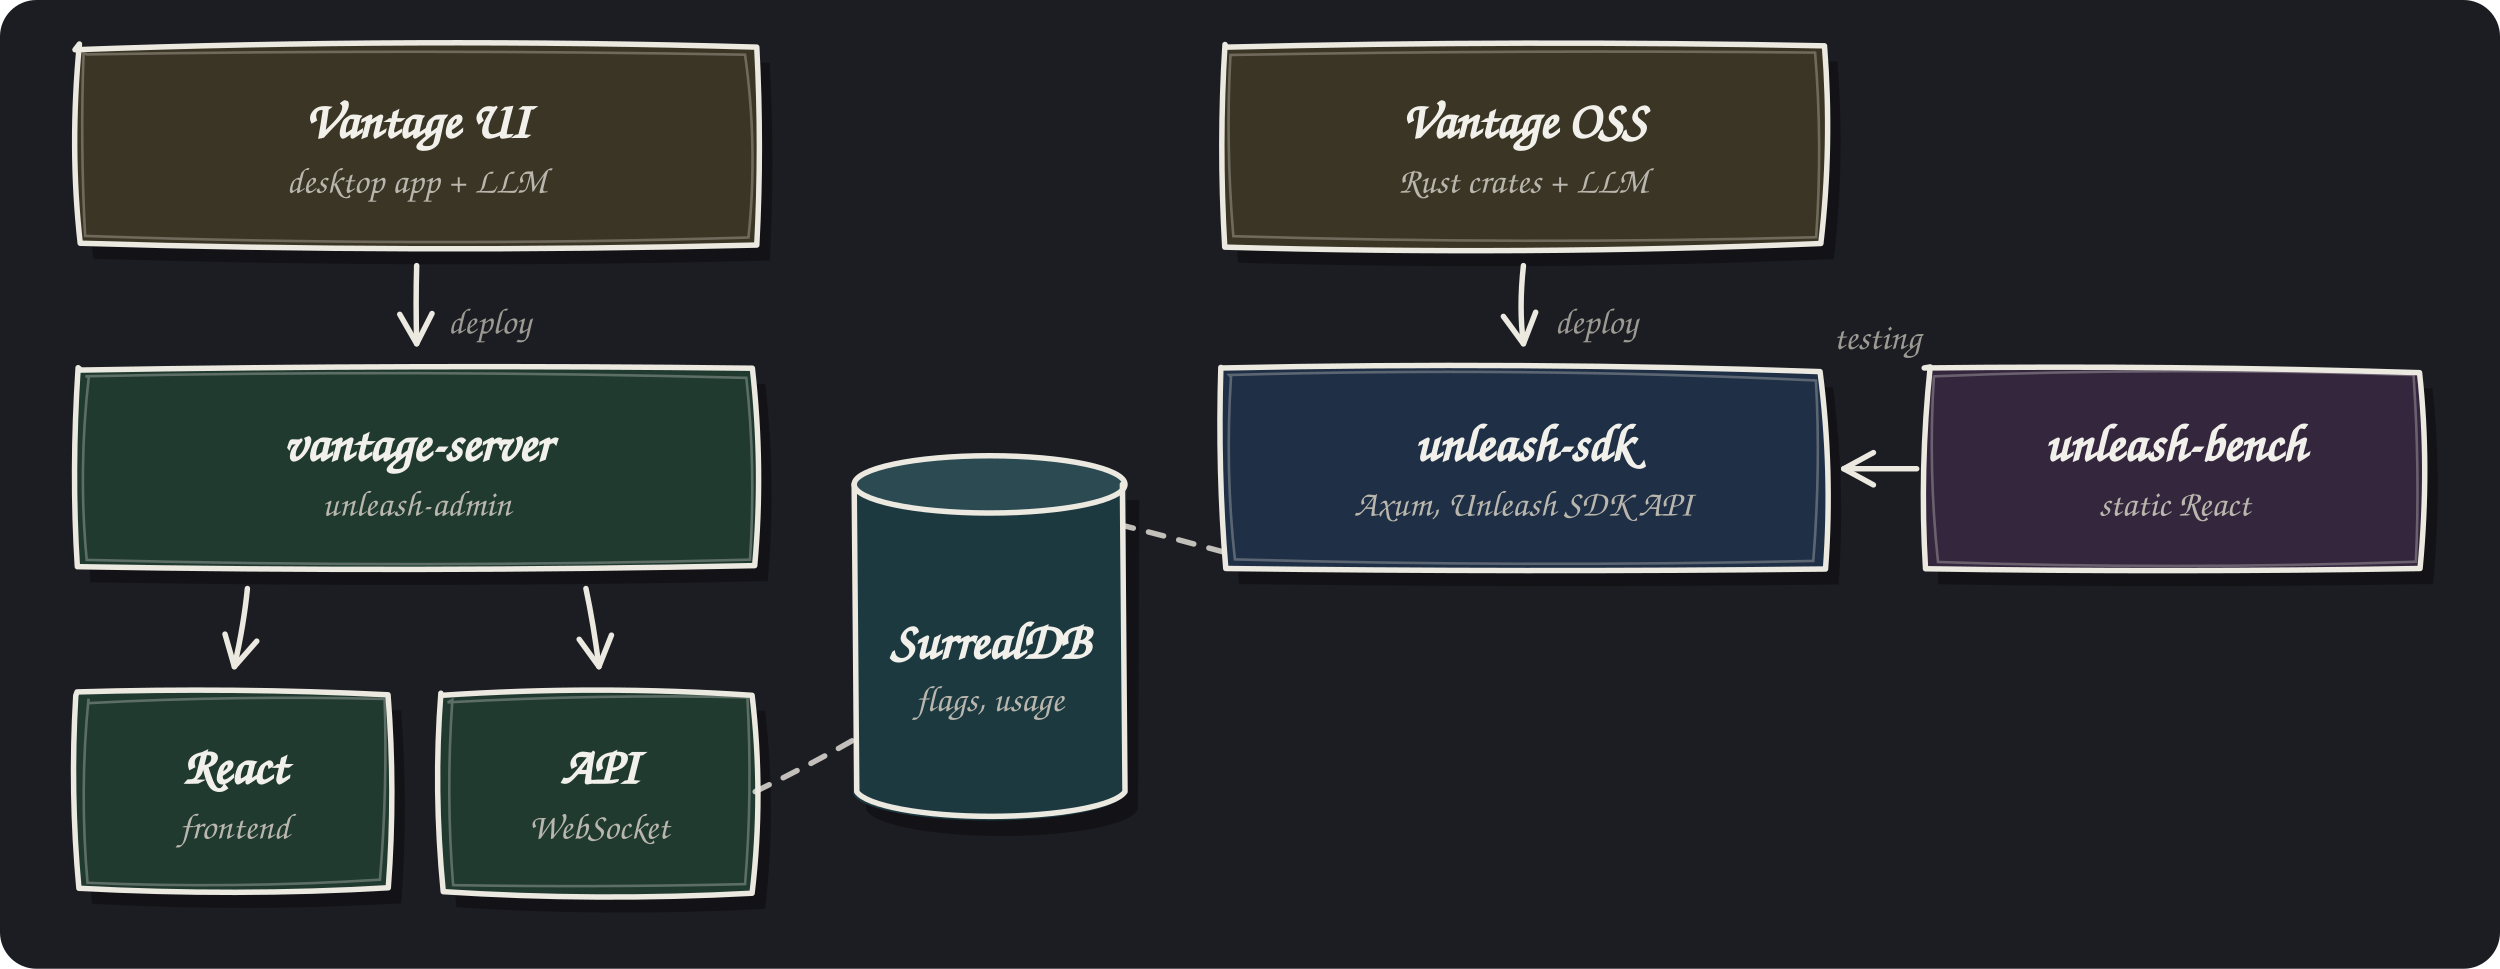
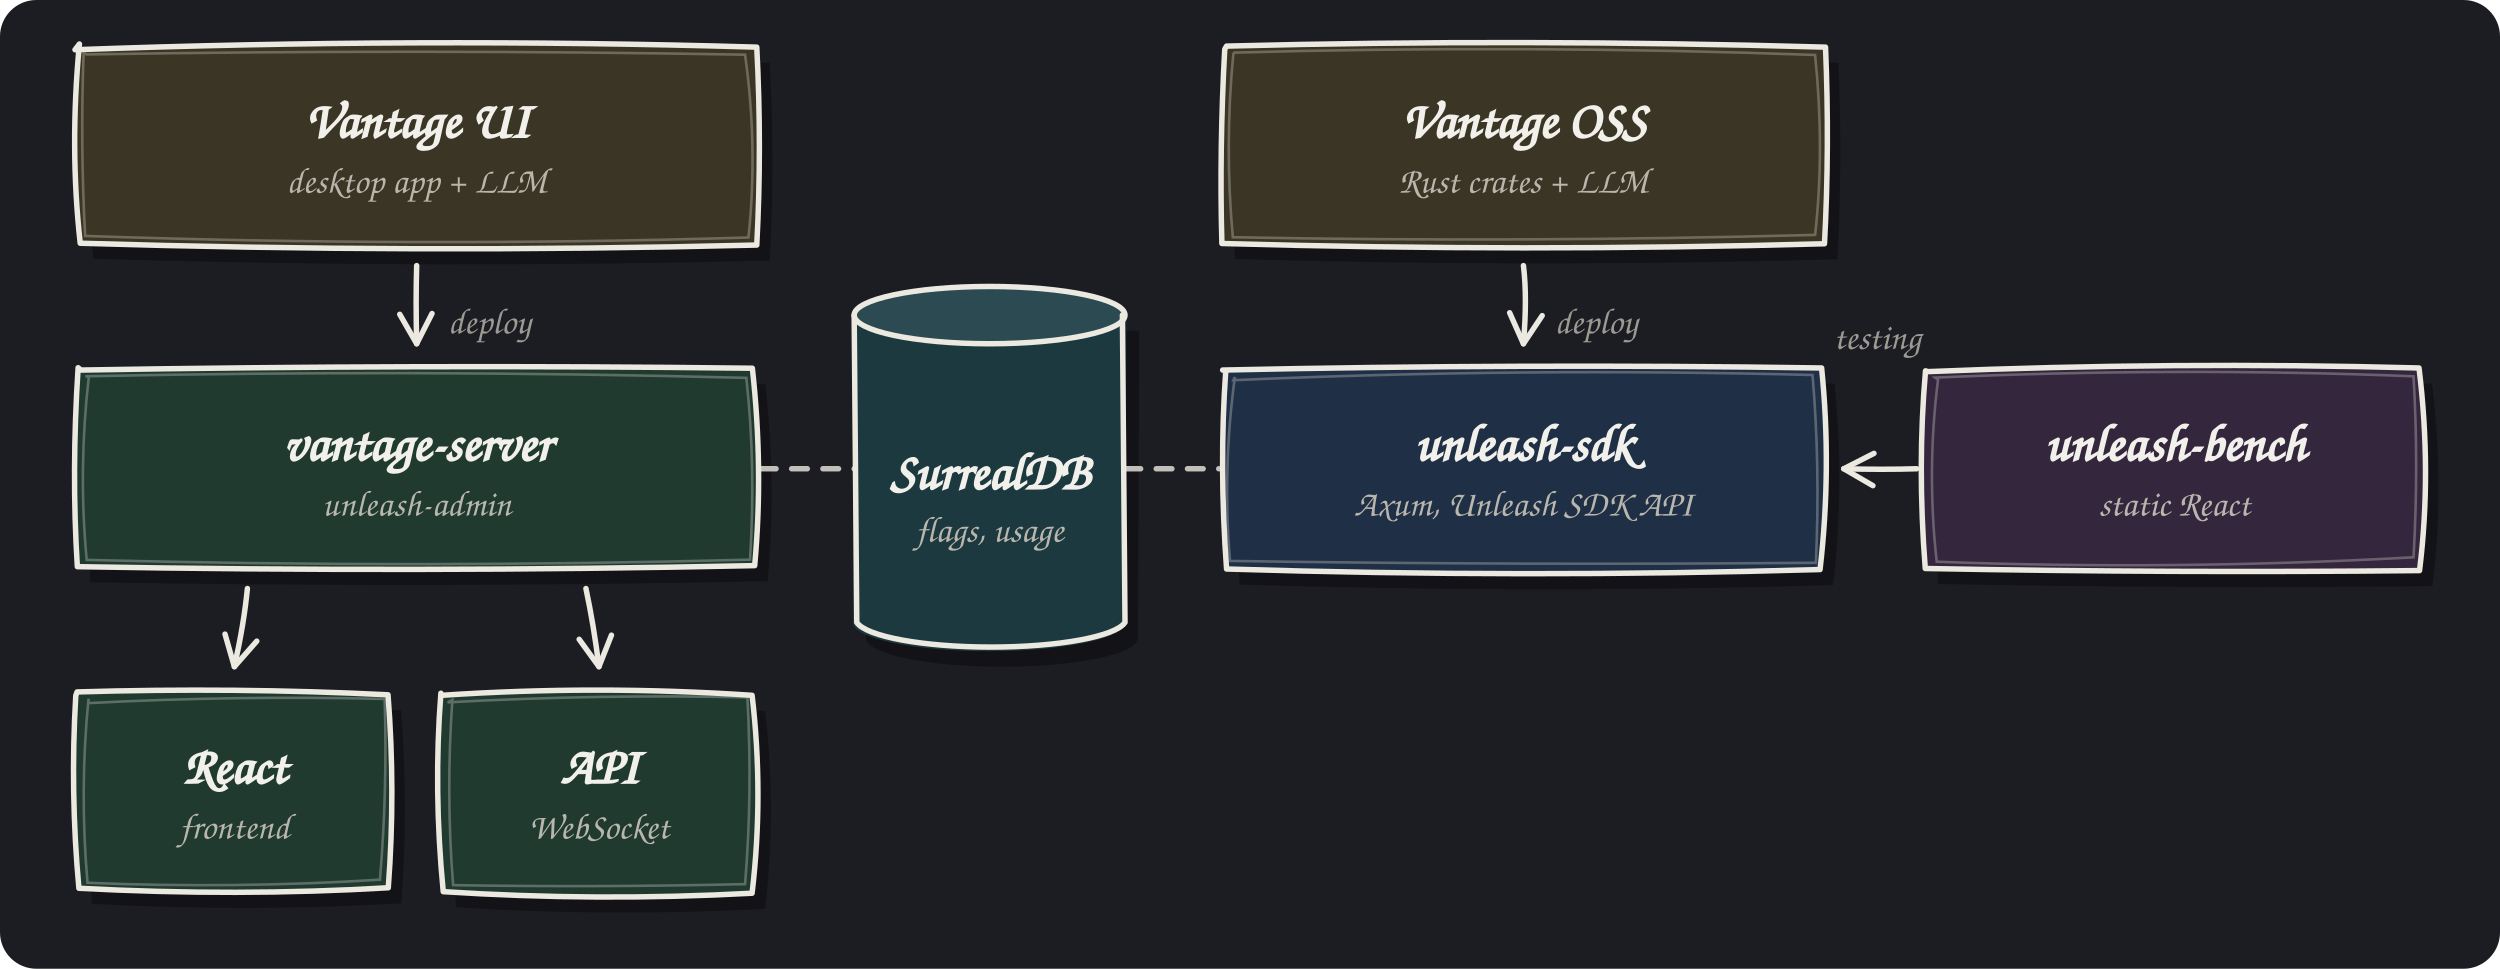
- <svg xmlns="http://www.w3.org/2000/svg" width="960" height="372" viewBox="0 0 960 372" role="img" aria-label="Vantage UI with an LLM deploys vantage-server (unleash-admin), which serves the React frontend and the WebSocket API; Vantage OSS with an LLM deploys unleash-sdk; both use SurrealDB; unleash-bench, a static React app, tests unleash-sdk">
+ <svg xmlns="http://www.w3.org/2000/svg" width="960" height="372" viewBox="0 0 960 372" role="img" aria-label="Vantage UI with an LLM deploys vantage-server (unleash-admin), which serves the React frontend and the WebSocket API; Vantage OSS with an LLM deploys unleash-sdk; vantage-server and unleash-sdk both use SurrealDB; unleash-bench, a static React app, tests unleash-sdk">
  <style>
    .t { font-family: "Balsamiq Sans", "Comic Neue", "Comic Sans MS", "Chalkboard SE", "Segoe Print", cursive; text-anchor: middle; }
    .h { font-size: 20px; font-weight: 700; fill: #f2f0ea; }
    .s { font-size: 14px; fill: #b9b6ad; }
    .l { font-size: 14px; fill: #9c9a93; font-style: italic; text-anchor: start; }
    .ink { fill: none; stroke: #ece9e1; stroke-width: 2.1; stroke-linecap: round; stroke-linejoin: round; }
    .ink2 { fill: none; stroke: #ece9e1; stroke-width: 1; stroke-linecap: round; opacity: .3; }
    .dash { stroke-dasharray: 6 6; opacity: .8; }
    .shadow { fill: #0b0b0f; opacity: .55; }
  </style>
  <rect width="960" height="372" rx="14" fill="#1c1d22" />
  <path class="shadow" d="M28.8 19.1 Q159.5 14.3 290.6 18.1 Q292.6 56.6 290.6 94.1 Q160.5 97.3 30.8 93.4 Q26.7 56.5 30.5 16.9 Z" transform="translate(5 6)" />
  <path d="M28.8 19.1 Q159.5 14.3 290.6 18.1 Q292.6 56.6 290.6 94.1 Q160.5 97.3 30.8 93.4 Q26.7 56.5 30.5 16.9 Z" fill="#3a3524" />
  <path class="ink" d="M28.8 19.1 Q159.5 14.3 290.6 18.1 Q292.6 56.6 290.6 94.1 Q160.5 97.3 30.8 93.4 Q26.7 56.5 30.5 16.9 Z" />
  <path class="ink2" d="M33.5 20.9 Q161.1 18.8 286.1 21.0 Q291.1 56.5 287.4 91.2 Q161.0 95.0 32.7 90.6 Q30.8 55.6 32.1 20.5 Z" />
  <text class="t h" x="160" y="53">Vantage UI</text>
  <text class="t s" x="160" y="74">desktop app + LLM</text>
  <path class="ink" d="M160 102 Q159.6 115.8 160 132" />
  <path class="ink" d="M153.5 120.7 L160 132 L165.9 120.4" />
  <text class="t l" x="172" y="128">deploy</text>
  <path class="shadow" d="M31.1 142.1 Q160.6 139.9 288.9 141.4 Q293.2 180.0 289.8 217.2 Q161.0 219.9 29.7 217.6 Q27.4 181.1 30.0 141.2 Z" transform="translate(5 6)" />
  <path d="M31.1 142.1 Q160.6 139.9 288.9 141.4 Q293.2 180.0 289.8 217.2 Q161.0 219.9 29.7 217.6 Q27.4 181.1 30.0 141.2 Z" fill="#203a30" />
  <path class="ink" d="M31.1 142.1 Q160.6 139.9 288.9 141.4 Q293.2 180.0 289.8 217.2 Q161.0 219.9 29.7 217.6 Q27.4 181.1 30.0 141.2 Z" />
  <path class="ink2" d="M32.8 144.5 Q159.7 141.8 286.6 145.1 Q290.3 179.3 288.0 214.9 Q160.9 218.3 33.3 215.0 Q30.0 180.5 34.1 144.7 Z" />
  <text class="t h" x="160" y="177">vantage-server</text>
  <text class="t s" x="160" y="198">unleash-admin</text>
  <path class="ink" d="M95 226 Q93.7 239.5 90 256" />
  <path class="ink" d="M86.4 243.5 L90 256 L98.6 246.2" />
  <path class="ink" d="M225 226 Q228 240.1 230 256" />
  <path class="ink" d="M222.4 245.5 L230 256 L234.8 243.9" />
  <path class="shadow" d="M29.6 265.7 Q90.7 263.9 149.0 266.8 Q151.9 303.8 149.1 340.9 Q91.2 344.3 30.3 341.1 Q26.9 304.2 29.1 267.1 Z" transform="translate(5 6)" />
  <path d="M29.6 265.7 Q90.7 263.9 149.0 266.8 Q151.9 303.8 149.1 340.9 Q91.2 344.3 30.3 341.1 Q26.9 304.2 29.1 267.1 Z" fill="#203a30" />
  <path class="ink" d="M29.6 265.7 Q90.7 263.9 149.0 266.8 Q151.9 303.8 149.1 340.9 Q91.2 344.3 30.3 341.1 Q26.9 304.2 29.1 267.1 Z" />
  <path class="ink2" d="M34.0 270.0 Q91.0 267.0 147.7 268.4 Q148.8 303.4 145.9 337.8 Q90.3 341.3 33.6 339.0 Q30.5 303.3 34.0 268.3 Z" />
  <text class="t h" x="90" y="301">React</text>
  <text class="t s" x="90" y="322">frontend</text>
  <path class="shadow" d="M169.7 267.0 Q229.0 263.0 288.8 267.0 Q293.3 305.1 288.8 343.0 Q229.2 346.2 170.2 342.4 Q166.4 303.3 169.3 266.2 Z" transform="translate(5 6)" />
  <path d="M169.7 267.0 Q229.0 263.0 288.8 267.0 Q293.3 305.1 288.8 343.0 Q229.2 346.2 170.2 342.4 Q166.4 303.3 169.3 266.2 Z" fill="#203a30" />
  <path class="ink" d="M169.7 267.0 Q229.0 263.0 288.8 267.0 Q293.3 305.1 288.8 343.0 Q229.2 346.2 170.2 342.4 Q166.4 303.3 169.3 266.2 Z" />
  <path class="ink2" d="M171.9 269.7 Q230.5 266.5 287.0 267.8 Q289.0 305.0 286.1 339.5 Q231.0 340.8 174.0 339.9 Q171.2 305.1 173.7 268.8 Z" />
  <text class="t h" x="230" y="301">API</text>
  <text class="t s" x="230" y="322">WebSocket</text>
-   <path class="shadow" d="M328 186 L327.5 304 A52 11 0 0 0 432 304 L432.5 186 Z" transform="translate(5 6)" />
-   <path d="M328 186 L327.5 304 A52 11 0 0 0 432 304 L432.5 186 Z" fill="#1d3940" />
-   <ellipse cx="380" cy="186" rx="52" ry="11" fill="#2c4a52" />
-   <path class="ink" d="M328 186 L329 304 A52 11 0 0 0 432 304 L431 186" />
-   <ellipse class="ink" cx="380" cy="186" rx="52" ry="11" />
-   <text class="t h" x="380" y="253">SurrealDB</text>
-   <text class="t s" x="380" y="273">flags, usage</text>
-   <path class="ink dash" d="M290 304 Q312.1 293.2 328 284" />
-   <path class="ink dash" d="M470 212 Q448.9 206.2 432 202" />
-   <path class="shadow" d="M471.0 18.1 Q584.6 15.3 700.6 17.6 Q703.6 55.8 699.2 93.5 Q586.2 98.2 470.3 94.9 Q468.0 55.2 470.4 17.1 Z" transform="translate(5 6)" />
-   <path d="M471.0 18.1 Q584.6 15.3 700.6 17.6 Q703.6 55.8 699.2 93.5 Q586.2 98.2 470.3 94.9 Q468.0 55.2 470.4 17.1 Z" fill="#3a3524" />
-   <path class="ink" d="M471.0 18.1 Q584.6 15.3 700.6 17.6 Q703.6 55.8 699.2 93.5 Q586.2 98.2 470.3 94.9 Q468.0 55.2 470.4 17.1 Z" />
-   <path class="ink2" d="M473.0 21.1 Q585.7 19.1 697.0 20.2 Q699.9 55.2 697.4 91.1 Q585.2 94.0 473.6 90.7 Q470.6 54.8 472.5 21.1 Z" />
+   <path class="shadow" d="M328 121 L327.5 239 A52 11 0 0 0 432 239 L432.5 121 Z" transform="translate(5 6)" />
+   <path d="M328 121 L327.5 239 A52 11 0 0 0 432 239 L432.5 121 Z" fill="#1d3940" />
+   <ellipse cx="380" cy="121" rx="52" ry="11" fill="#2c4a52" />
+   <path class="ink" d="M328 121 L329 239 A52 11 0 0 0 432 239 L431 121" />
+   <ellipse class="ink" cx="380" cy="121" rx="52" ry="11" />
+   <text class="t h" x="380" y="188">SurrealDB</text>
+   <text class="t s" x="380" y="208">flags, usage</text>
+   <path class="ink dash" d="M292 180 L328 180" />
+   <path class="ink dash" d="M432 180 L468 180" />
+   <path class="shadow" d="M471.0 17.7 Q584.3 14.8 701.0 18.1 Q702.6 56.3 700.6 93.6 Q585.6 96.8 469.2 93.5 Q468.2 57.2 470.3 18.9 Z" transform="translate(5 6)" />
+   <path d="M471.0 17.7 Q584.3 14.8 701.0 18.1 Q702.6 56.3 700.6 93.6 Q585.6 96.8 469.2 93.5 Q468.2 57.2 470.3 18.9 Z" fill="#3a3524" />
+   <path class="ink" d="M471.0 17.7 Q584.3 14.8 701.0 18.1 Q702.6 56.3 700.6 93.6 Q585.6 96.8 469.2 93.5 Q468.2 57.2 470.3 18.9 Z" />
+   <path class="ink2" d="M474.0 20.2 Q585.4 17.1 697.0 21.1 Q700.7 57.1 697.0 90.2 Q584.9 93.2 473.4 91.1 Q470.2 56.0 473.6 20.7 Z" />
  <text class="t h" x="585" y="53">Vantage OSS</text>
  <text class="t s" x="585" y="74">Rust crates + LLM</text>
-   <path class="ink" d="M585 102 Q583.2 118.3 585 132" />
-   <path class="ink" d="M577.3 121.5 L585 132 L589.7 119.9" />
+   <path class="ink" d="M585 102 Q586.5 114.2 585 132" />
+   <path class="ink" d="M579.7 120.1 L585 132 L592.2 121.2" />
  <text class="t l" x="597" y="128">deploy</text>
-   <path class="shadow" d="M469.5 141.3 Q585.4 138.8 698.9 142.7 Q703.8 181.0 701.0 218.5 Q586.1 219.8 470.7 218.3 Q467.6 181.0 468.8 141.1 Z" transform="translate(5 6)" />
-   <path d="M469.5 141.3 Q585.4 138.8 698.9 142.7 Q703.8 181.0 701.0 218.5 Q586.1 219.8 470.7 218.3 Q467.6 181.0 468.8 141.1 Z" fill="#1f2f45" />
-   <path class="ink" d="M469.5 141.3 Q585.4 138.8 698.9 142.7 Q703.8 181.0 701.0 218.5 Q586.1 219.8 470.7 218.3 Q467.6 181.0 468.8 141.1 Z" />
-   <path class="ink2" d="M472.0 144.0 Q584.0 140.8 697.3 146.1 Q699.2 179.1 696.3 215.4 Q584.4 217.9 474.2 214.8 Q470.4 180.7 472.7 144.8 Z" />
+   <path class="shadow" d="M469.5 142.1 Q584.3 139.6 699.5 141.3 Q703.4 179.8 698.9 218.7 Q585.8 222.0 471.0 218.5 Q468.1 178.8 470.7 142.3 Z" transform="translate(5 6)" />
+   <path d="M469.5 142.1 Q584.3 139.6 699.5 141.3 Q703.4 179.8 698.9 218.7 Q585.8 222.0 471.0 218.5 Q468.1 178.8 470.7 142.3 Z" fill="#1f2f45" />
+   <path class="ink" d="M469.5 142.1 Q584.3 139.6 699.5 141.3 Q703.4 179.8 698.9 218.7 Q585.8 222.0 471.0 218.5 Q468.1 178.8 470.7 142.3 Z" />
+   <path class="ink2" d="M473.6 146.0 Q583.8 141.1 696.0 144.0 Q699.0 178.8 697.3 216.1 Q584.2 217.1 472.3 215.4 Q469.4 179.9 474.2 144.8 Z" />
  <text class="t h" x="585" y="177">unleash-sdk</text>
  <text class="t s" x="585" y="198">Axum, Unleash SDK API</text>
-   <path class="shadow" d="M738.9 141.3 Q835.8 140.2 929.1 143.1 Q933.0 179.1 929.3 218.3 Q834.2 219.9 739.4 218.4 Q737.1 180.0 741.2 140.9 Z" transform="translate(5 6)" />
-   <path d="M738.9 141.3 Q835.8 140.2 929.1 143.1 Q933.0 179.1 929.3 218.3 Q834.2 219.9 739.4 218.4 Q737.1 180.0 741.2 140.9 Z" fill="#33263d" />
-   <path class="ink" d="M738.9 141.3 Q835.8 140.2 929.1 143.1 Q933.0 179.1 929.3 218.3 Q834.2 219.9 739.4 218.4 Q737.1 180.0 741.2 140.9 Z" />
-   <path class="ink2" d="M742.8 144.5 Q833.8 140.8 926.8 144.0 Q929.3 181.1 927.7 215.7 Q834.8 218.9 744.2 215.8 Q740.4 180.2 742.6 144.8 Z" />
+   <path class="shadow" d="M740.4 142.7 Q834.7 138.8 928.9 141.3 Q933.8 181.2 929.1 219.1 Q835.0 220.1 739.3 218.3 Q736.2 178.9 739.4 142.4 Z" transform="translate(5 6)" />
+   <path d="M740.4 142.7 Q834.7 138.8 928.9 141.3 Q933.8 181.2 929.1 219.1 Q835.0 220.1 739.3 218.3 Q736.2 178.9 739.4 142.4 Z" fill="#33263d" />
+   <path class="ink" d="M740.4 142.7 Q834.7 138.8 928.9 141.3 Q933.8 181.2 929.1 219.1 Q835.0 220.1 739.3 218.3 Q736.2 178.9 739.4 142.4 Z" />
+   <path class="ink2" d="M743.1 145.0 Q836.2 140.9 926.8 144.5 Q928.8 178.8 926.8 214.0 Q834.3 219.1 743.7 215.7 Q739.8 180.9 744.2 145.8 Z" />
  <text class="t h" x="835" y="177">unleash-bench</text>
  <text class="t s" x="835" y="198">static React</text>
-   <path class="ink" d="M736 180 Q722 180 708 180" />
-   <path class="ink" d="M719.4 173.8 L708 180 L719.4 186.2" />
+   <path class="ink" d="M736 180 Q723 180.4 708 180" />
+   <path class="ink" d="M719.6 174.1 L708 180 L719.2 186.5" />
  <text class="t l" x="704" y="134">testing</text>
</svg>
